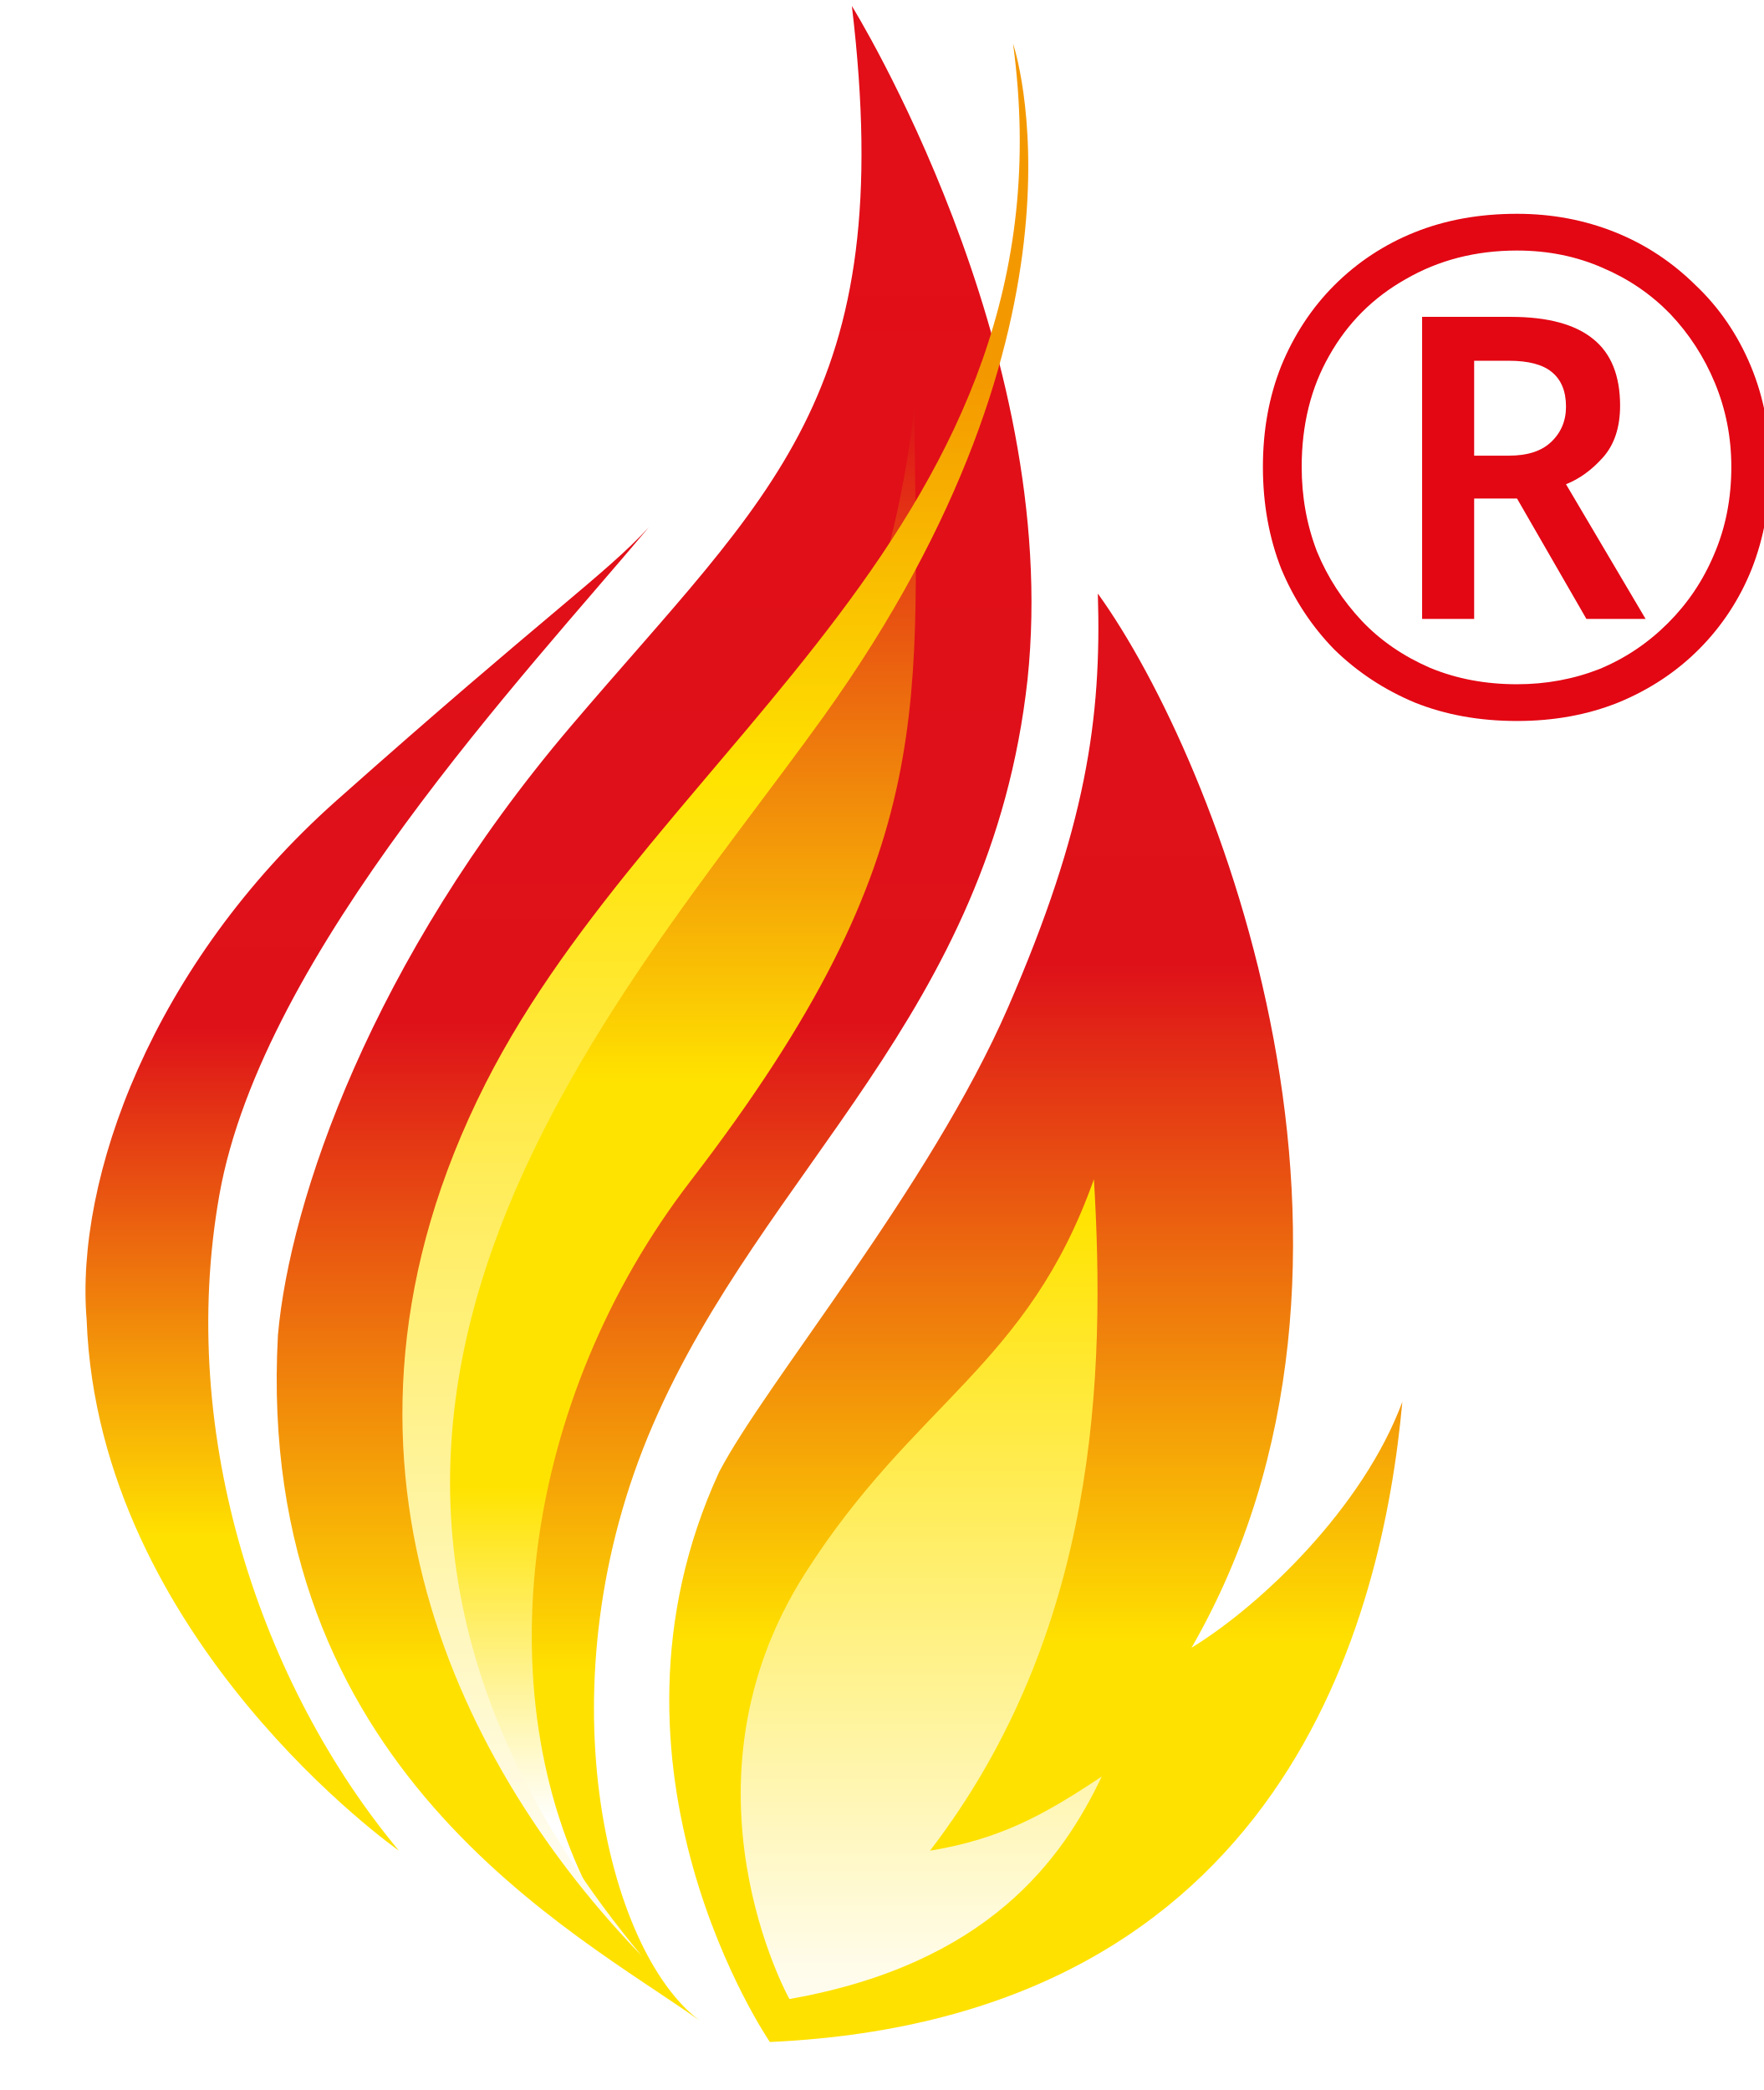
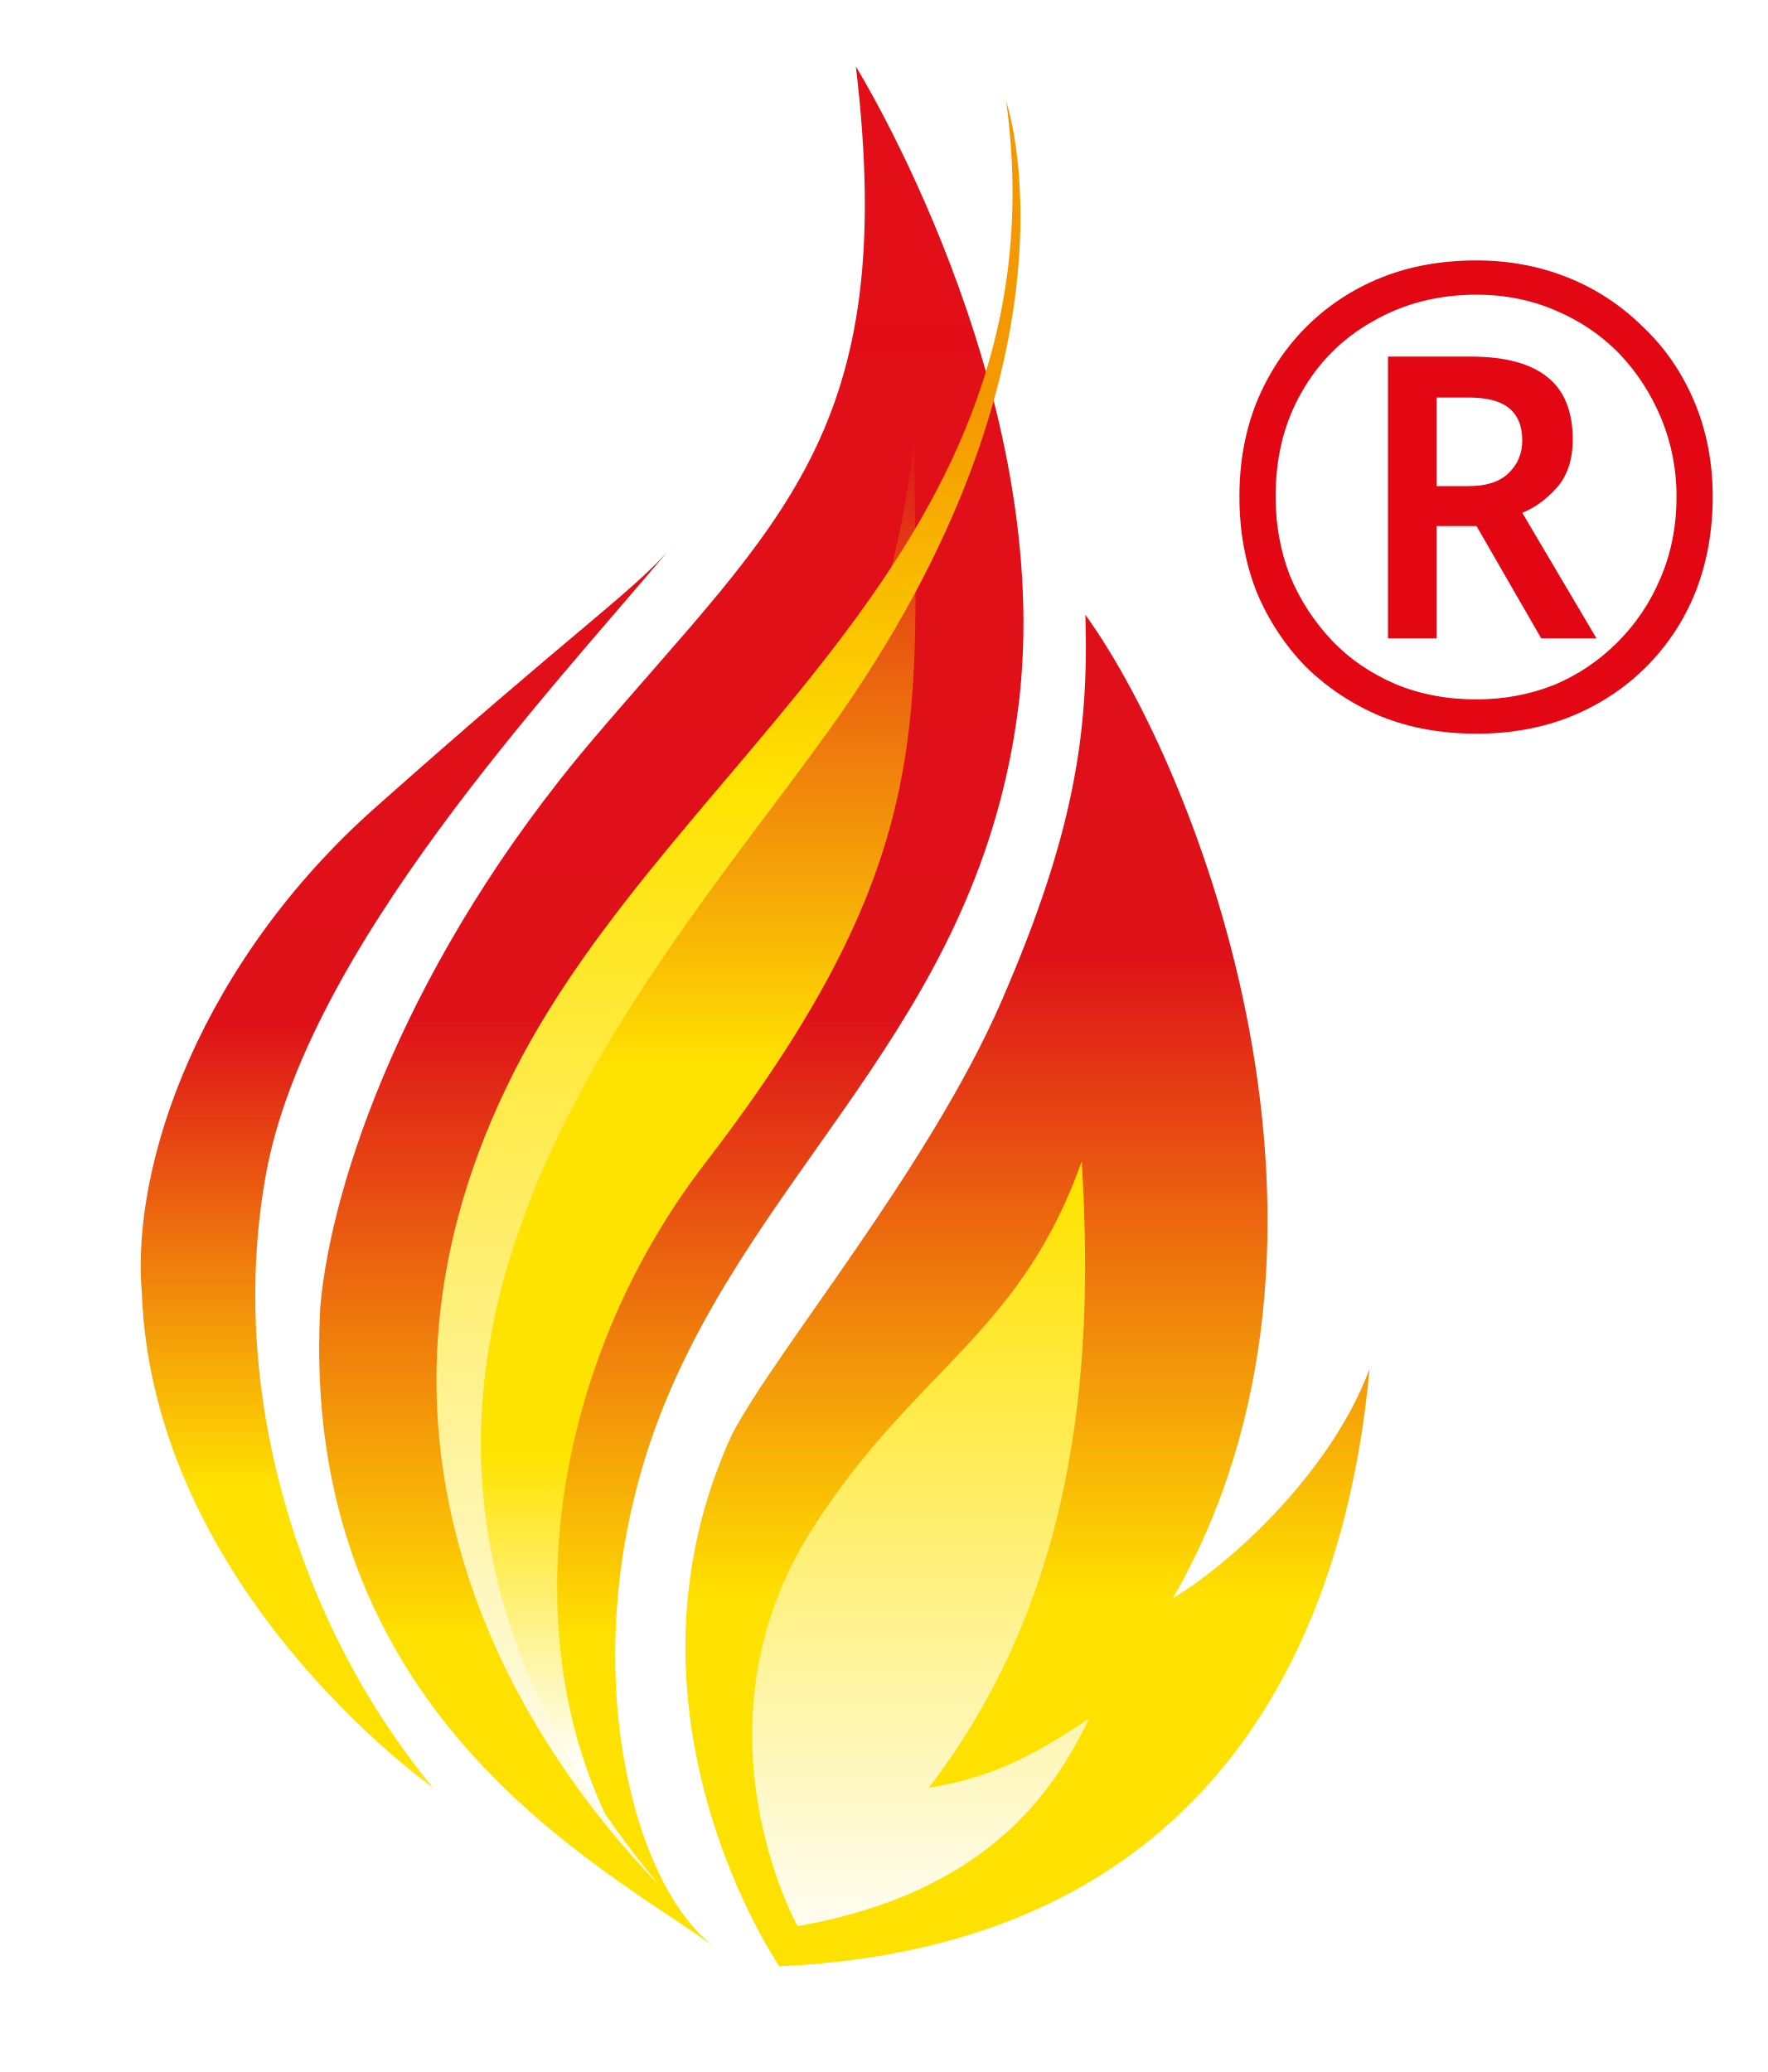
- <svg xmlns="http://www.w3.org/2000/svg" id="svg1007" version="1.1" viewBox="10 7 27 32">
-   <defs id="defs1001">
+ <svg xmlns="http://www.w3.org/2000/svg" viewBox="9 6 29 34" version="1.1">
+   <defs>
    <linearGradient x1="0" y1="0" x2="1" y2="0" gradientUnits="userSpaceOnUse" gradientTransform="matrix(0,68.22809,68.22809,0,128.1421,69.00684)" spreadMethod="pad" id="linearGradient3905">
      <stop style="stop-opacity:1;stop-color:#fffced" offset="0" id="stop3895" />
      <stop style="stop-opacity:1;stop-color:#fffced" offset="0.01" id="stop3897" />
      <stop style="stop-opacity:1;stop-color:#ffe300" offset="0.692" id="stop3899" />
      <stop style="stop-opacity:1;stop-color:#f49800" offset="0.949" id="stop3901" />
      <stop style="stop-opacity:1;stop-color:#f49800" offset="1" id="stop3903" />
    </linearGradient>
    <linearGradient x1="0" y1="0" x2="1" y2="0" gradientUnits="userSpaceOnUse" gradientTransform="matrix(0,99.19301,99.19301,0,125.8188,70.80078)" spreadMethod="pad" id="linearGradient3879">
      <stop style="stop-opacity:1;stop-color:#ffffff" offset="0" id="stop3867" />
      <stop style="stop-opacity:1;stop-color:#ffe300" offset="0.147" id="stop3869" />
      <stop style="stop-opacity:1;stop-color:#ffe300" offset="0.242" id="stop3871" />
      <stop style="stop-opacity:1;stop-color:#ffe300" offset="0.324" id="stop3873" />
      <stop style="stop-opacity:1;stop-color:#de1119" offset="0.621" id="stop3875" />
      <stop style="stop-opacity:1;stop-color:#e20e18" offset="1" id="stop3877" />
    </linearGradient>
    <linearGradient x1="0" y1="0" x2="1" y2="0" gradientUnits="userSpaceOnUse" gradientTransform="matrix(0,44.98386,44.98386,0,137.0771,63.58301)" spreadMethod="pad" id="linearGradient3851">
      <stop style="stop-opacity:1;stop-color:#fffced" offset="0" id="stop3841" />
      <stop style="stop-opacity:1;stop-color:#fffced" offset="0.01" id="stop3843" />
      <stop style="stop-opacity:1;stop-color:#ffe300" offset="0.753" id="stop3845" />
      <stop style="stop-opacity:1;stop-color:#ffe300" offset="0.906" id="stop3847" />
      <stop style="stop-opacity:1;stop-color:#ec7503" offset="1" id="stop3849" />
    </linearGradient>
    <linearGradient x1="0" y1="0" x2="1" y2="0" gradientUnits="userSpaceOnUse" gradientTransform="matrix(0,101.0636,101.0636,0,142.0493,45.62598)" spreadMethod="pad" id="linearGradient3825">
      <stop style="stop-opacity:1;stop-color:#ffffff" offset="0" id="stop3813" />
      <stop style="stop-opacity:1;stop-color:#ffe100" offset="0.147" id="stop3815" />
      <stop style="stop-opacity:1;stop-color:#ffe100" offset="0.242" id="stop3817" />
      <stop style="stop-opacity:1;stop-color:#ffe100" offset="0.324" id="stop3819" />
      <stop style="stop-opacity:1;stop-color:#de1119" offset="0.621" id="stop3821" />
      <stop style="stop-opacity:1;stop-color:#e20e18" offset="1" id="stop3823" />
    </linearGradient>
    <linearGradient x1="0" y1="0" x2="1" y2="0" gradientUnits="userSpaceOnUse" gradientTransform="matrix(0,73.19508,73.19508,0,113.0303,59.76953)" spreadMethod="pad" id="linearGradient3797">
      <stop style="stop-opacity:1;stop-color:#ffffff" offset="0" id="stop3785" />
      <stop style="stop-opacity:1;stop-color:#ffe100" offset="0.147" id="stop3787" />
      <stop style="stop-opacity:1;stop-color:#ffe100" offset="0.242" id="stop3789" />
      <stop style="stop-opacity:1;stop-color:#ffe100" offset="0.324" id="stop3791" />
      <stop style="stop-opacity:1;stop-color:#de1119" offset="0.621" id="stop3793" />
      <stop style="stop-opacity:1;stop-color:#e20e18" offset="1" id="stop3795" />
    </linearGradient>
    <linearGradient x1="0" y1="0" x2="1" y2="0" gradientUnits="userSpaceOnUse" gradientTransform="matrix(0,96.48871,96.48871,0,125.4839,45.62598)" spreadMethod="pad" id="linearGradient3769">
      <stop style="stop-opacity:1;stop-color:#ffffff" offset="0" id="stop3757" />
      <stop style="stop-opacity:1;stop-color:#ffe100" offset="0.147" id="stop3759" />
      <stop style="stop-opacity:1;stop-color:#ffe100" offset="0.242" id="stop3761" />
      <stop style="stop-opacity:1;stop-color:#ffe100" offset="0.324" id="stop3763" />
      <stop style="stop-opacity:1;stop-color:#de1119" offset="0.621" id="stop3765" />
      <stop style="stop-opacity:1;stop-color:#e20e18" offset="1" id="stop3767" />
    </linearGradient>
  </defs>
-   <g id="layer1">
+   <g>
    <g transform="matrix(0.3527778,0,0,-0.3527778,-24.25313,59.89715)" id="g3745">
-       <g id="g3747">
-         <g id="g3753">
-           <g id="g3755">
-             <path d="m 121.867,118.421 c -8.642,-10.166 -12.2,-20.587 -12.71,-26.434 v 0 C 108.141,73.18 122.121,66.064 127.458,62.25 v 0 c -4.067,3.05 -6.862,14.657 -2.033,25.841 v 0 c 4.829,11.183 14.656,17.79 16.266,32.363 v 0 c 1.525,14.487 -7.624,29.23 -7.624,29.23 v 0 c 2.033,-17.029 -3.559,-21.096 -12.2,-31.263" style="fill:url(#linearGradient3769);stroke:none" id="path3771" />
-           </g>
-         </g>
-       </g>
+       <path d="m 121.867,118.421 c -8.642,-10.166 -12.2,-20.587 -12.71,-26.434 v 0 C 108.141,73.18 122.121,66.064 127.458,62.25 v 0 c -4.067,3.05 -6.862,14.657 -2.033,25.841 v 0 c 4.829,11.183 14.656,17.79 16.266,32.363 v 0 c 1.525,14.487 -7.624,29.23 -7.624,29.23 v 0 c 2.033,-17.029 -3.559,-21.096 -12.2,-31.263" style="fill:url(#linearGradient3769);stroke:none" />
    </g>
    <g transform="matrix(0.3527778,0,0,-0.3527778,-24.25313,59.89715)" id="g3773">
-       <g id="g3775">
-         <g id="g3781">
-           <g id="g3783">
-             <path d="m 111.7,115.201 c -8.011,-7.12 -11.353,-16.435 -10.844,-22.535 v 0 c 0.507,-13.894 13.555,-23.045 13.555,-23.045 v 0 c -5.93,7.117 -9.658,17.961 -7.794,28.467 v 0 c 1.864,10.505 13.386,22.705 18.639,28.975 v 0 c -1.864,-2.034 -4.406,-3.729 -13.556,-11.862" style="fill:url(#linearGradient3797);stroke:none" id="path3799" />
-           </g>
-         </g>
-       </g>
+       <path d="m 111.7,115.201 c -8.011,-7.12 -11.353,-16.435 -10.844,-22.535 v 0 c 0.507,-13.894 13.555,-23.045 13.555,-23.045 v 0 c -5.93,7.117 -9.658,17.961 -7.794,28.467 v 0 c 1.864,10.505 13.386,22.705 18.639,28.975 v 0 c -1.864,-2.034 -4.406,-3.729 -13.556,-11.862" style="fill:url(#linearGradient3797);stroke:none" />
    </g>
    <g transform="matrix(0.3527778,0,0,-0.3527778,-24.25313,59.89715)" id="g3801">
-       <g id="g3803">
-         <g id="g3809">
-           <g id="g3811">
-             <path d="M 140.845,106.222 C 137.456,98.426 130.339,89.954 128.306,86.058 v 0 c -5.931,-12.878 2.202,-24.739 2.202,-24.739 v 0 c 22.367,1.017 26.602,18.469 27.45,27.787 v 0 c -1.695,-4.573 -6.1,-8.809 -9.15,-10.675 v 0 c 9.659,16.776 1.187,38.465 -4.066,45.752 v 0 c 0.169,-5.423 -0.509,-10.166 -3.897,-17.961" style="fill:url(#linearGradient3825);stroke:none" id="path3827" />
-           </g>
-         </g>
-       </g>
+       <path d="M 140.845,106.222 C 137.456,98.426 130.339,89.954 128.306,86.058 v 0 c -5.931,-12.878 2.202,-24.739 2.202,-24.739 v 0 c 22.367,1.017 26.602,18.469 27.45,27.787 v 0 c -1.695,-4.573 -6.1,-8.809 -9.15,-10.675 v 0 c 9.659,16.776 1.187,38.465 -4.066,45.752 v 0 c 0.169,-5.423 -0.509,-10.166 -3.897,-17.961" style="fill:url(#linearGradient3825);stroke:none" />
    </g>
    <g transform="matrix(0.3527778,0,0,-0.3527778,-24.25313,59.89715)" id="g3829">
-       <g id="g3831">
-         <g id="g3837">
-           <g id="g3839">
-             <path d="m 132.033,81.652 c -5.854,-9.199 -0.677,-18.468 -0.677,-18.468 v 0 c 8.641,1.523 11.861,6.098 13.555,9.657 v 0 c -2.542,-1.694 -4.406,-2.712 -7.455,-3.22 v 0 c 7.286,9.489 7.625,20.673 7.116,29.145 v 0 c -2.881,-8.133 -7.795,-9.66 -12.539,-17.114" style="fill:url(#linearGradient3851);stroke:none" id="path3853" />
-           </g>
-         </g>
-       </g>
+       <path d="m 132.033,81.652 c -5.854,-9.199 -0.677,-18.468 -0.677,-18.468 v 0 c 8.641,1.523 11.861,6.098 13.555,9.657 v 0 c -2.542,-1.694 -4.406,-2.712 -7.455,-3.22 v 0 c 7.286,9.489 7.625,20.673 7.116,29.145 v 0 c -2.881,-8.133 -7.795,-9.66 -12.539,-17.114" style="fill:url(#linearGradient3851);stroke:none" />
    </g>
    <g transform="matrix(0.3527778,0,0,-0.3527778,-24.25313,59.89715)" id="g3855">
-       <g id="g3857">
-         <g id="g3863">
-           <g id="g3865">
-             <path d="m 118.478,101.307 c -10.337,-17.114 4.365,-33.785 4.365,-33.785 v 0 c -4.745,8.98 -3.057,21.702 4.218,31.16 v 0 c 11.085,14.41 9.73,20.754 9.73,33.686 v 0 c -2.031,-17.92 -11.197,-18.691 -18.313,-31.061" style="fill:url(#linearGradient3879);stroke:none" id="path3881" />
-           </g>
-         </g>
-       </g>
+       <path d="m 118.478,101.307 c -10.337,-17.114 4.365,-33.785 4.365,-33.785 v 0 c -4.745,8.98 -3.057,21.702 4.218,31.16 v 0 c 11.085,14.41 9.73,20.754 9.73,33.686 v 0 c -2.031,-17.92 -11.197,-18.691 -18.313,-31.061" style="fill:url(#linearGradient3879);stroke:none" />
    </g>
    <g transform="matrix(0.3527778,0,0,-0.3527778,-24.25313,59.89715)" id="g3883">
-       <g id="g3885">
-         <g id="g3891">
-           <g id="g3893">
-             <path d="m 118.17,102.925 c -8.225,-16.235 -0.853,-29.974 6.771,-37.862 v 0 c -18.799,22.677 -1.084,41.264 7.887,53.768 v 0 c 12.358,17.222 8.234,29.218 8.234,29.218 v 0 c 2.809,-20.804 -15.398,-30.335 -22.892,-45.124" style="fill:url(#linearGradient3905);stroke:none" id="path3907" />
-           </g>
-         </g>
-       </g>
+       <path d="m 118.17,102.925 c -8.225,-16.235 -0.853,-29.974 6.771,-37.862 v 0 c -18.799,22.677 -1.084,41.264 7.887,53.768 v 0 c 12.358,17.222 8.234,29.218 8.234,29.218 v 0 c 2.809,-20.804 -15.398,-30.335 -22.892,-45.124" style="fill:url(#linearGradient3905);stroke:none" />
    </g>
-     <text xml:space="preserve" style="font-style:normal;font-weight:normal;font-size:10.583px;line-height:1.25;font-family:sans-serif;letter-spacing:0px;word-spacing:0px;fill:#e30613;fill-opacity:1;stroke:none;stroke-width:0.265" x="28.822" y="17.932" id="text4716">
-       <tspan id="tspan4714" x="28.822" y="17.932" style="fill:#e30613;fill-opacity:1;stroke-width:0.265">®</tspan>
+     <text xml:space="preserve" style="font-style:normal;font-weight:normal;font-size:10.583px;line-height:1.25;font-family:sans-serif;letter-spacing:0px;word-spacing:0px;fill:#e30613;fill-opacity:1;stroke:none;stroke-width:0.265" x="28.822" y="17.932">
+       <tspan x="28.822" y="17.932" style="fill:#e30613;fill-opacity:1;stroke-width:0.265">®</tspan>
    </text>
  </g>
</svg>
